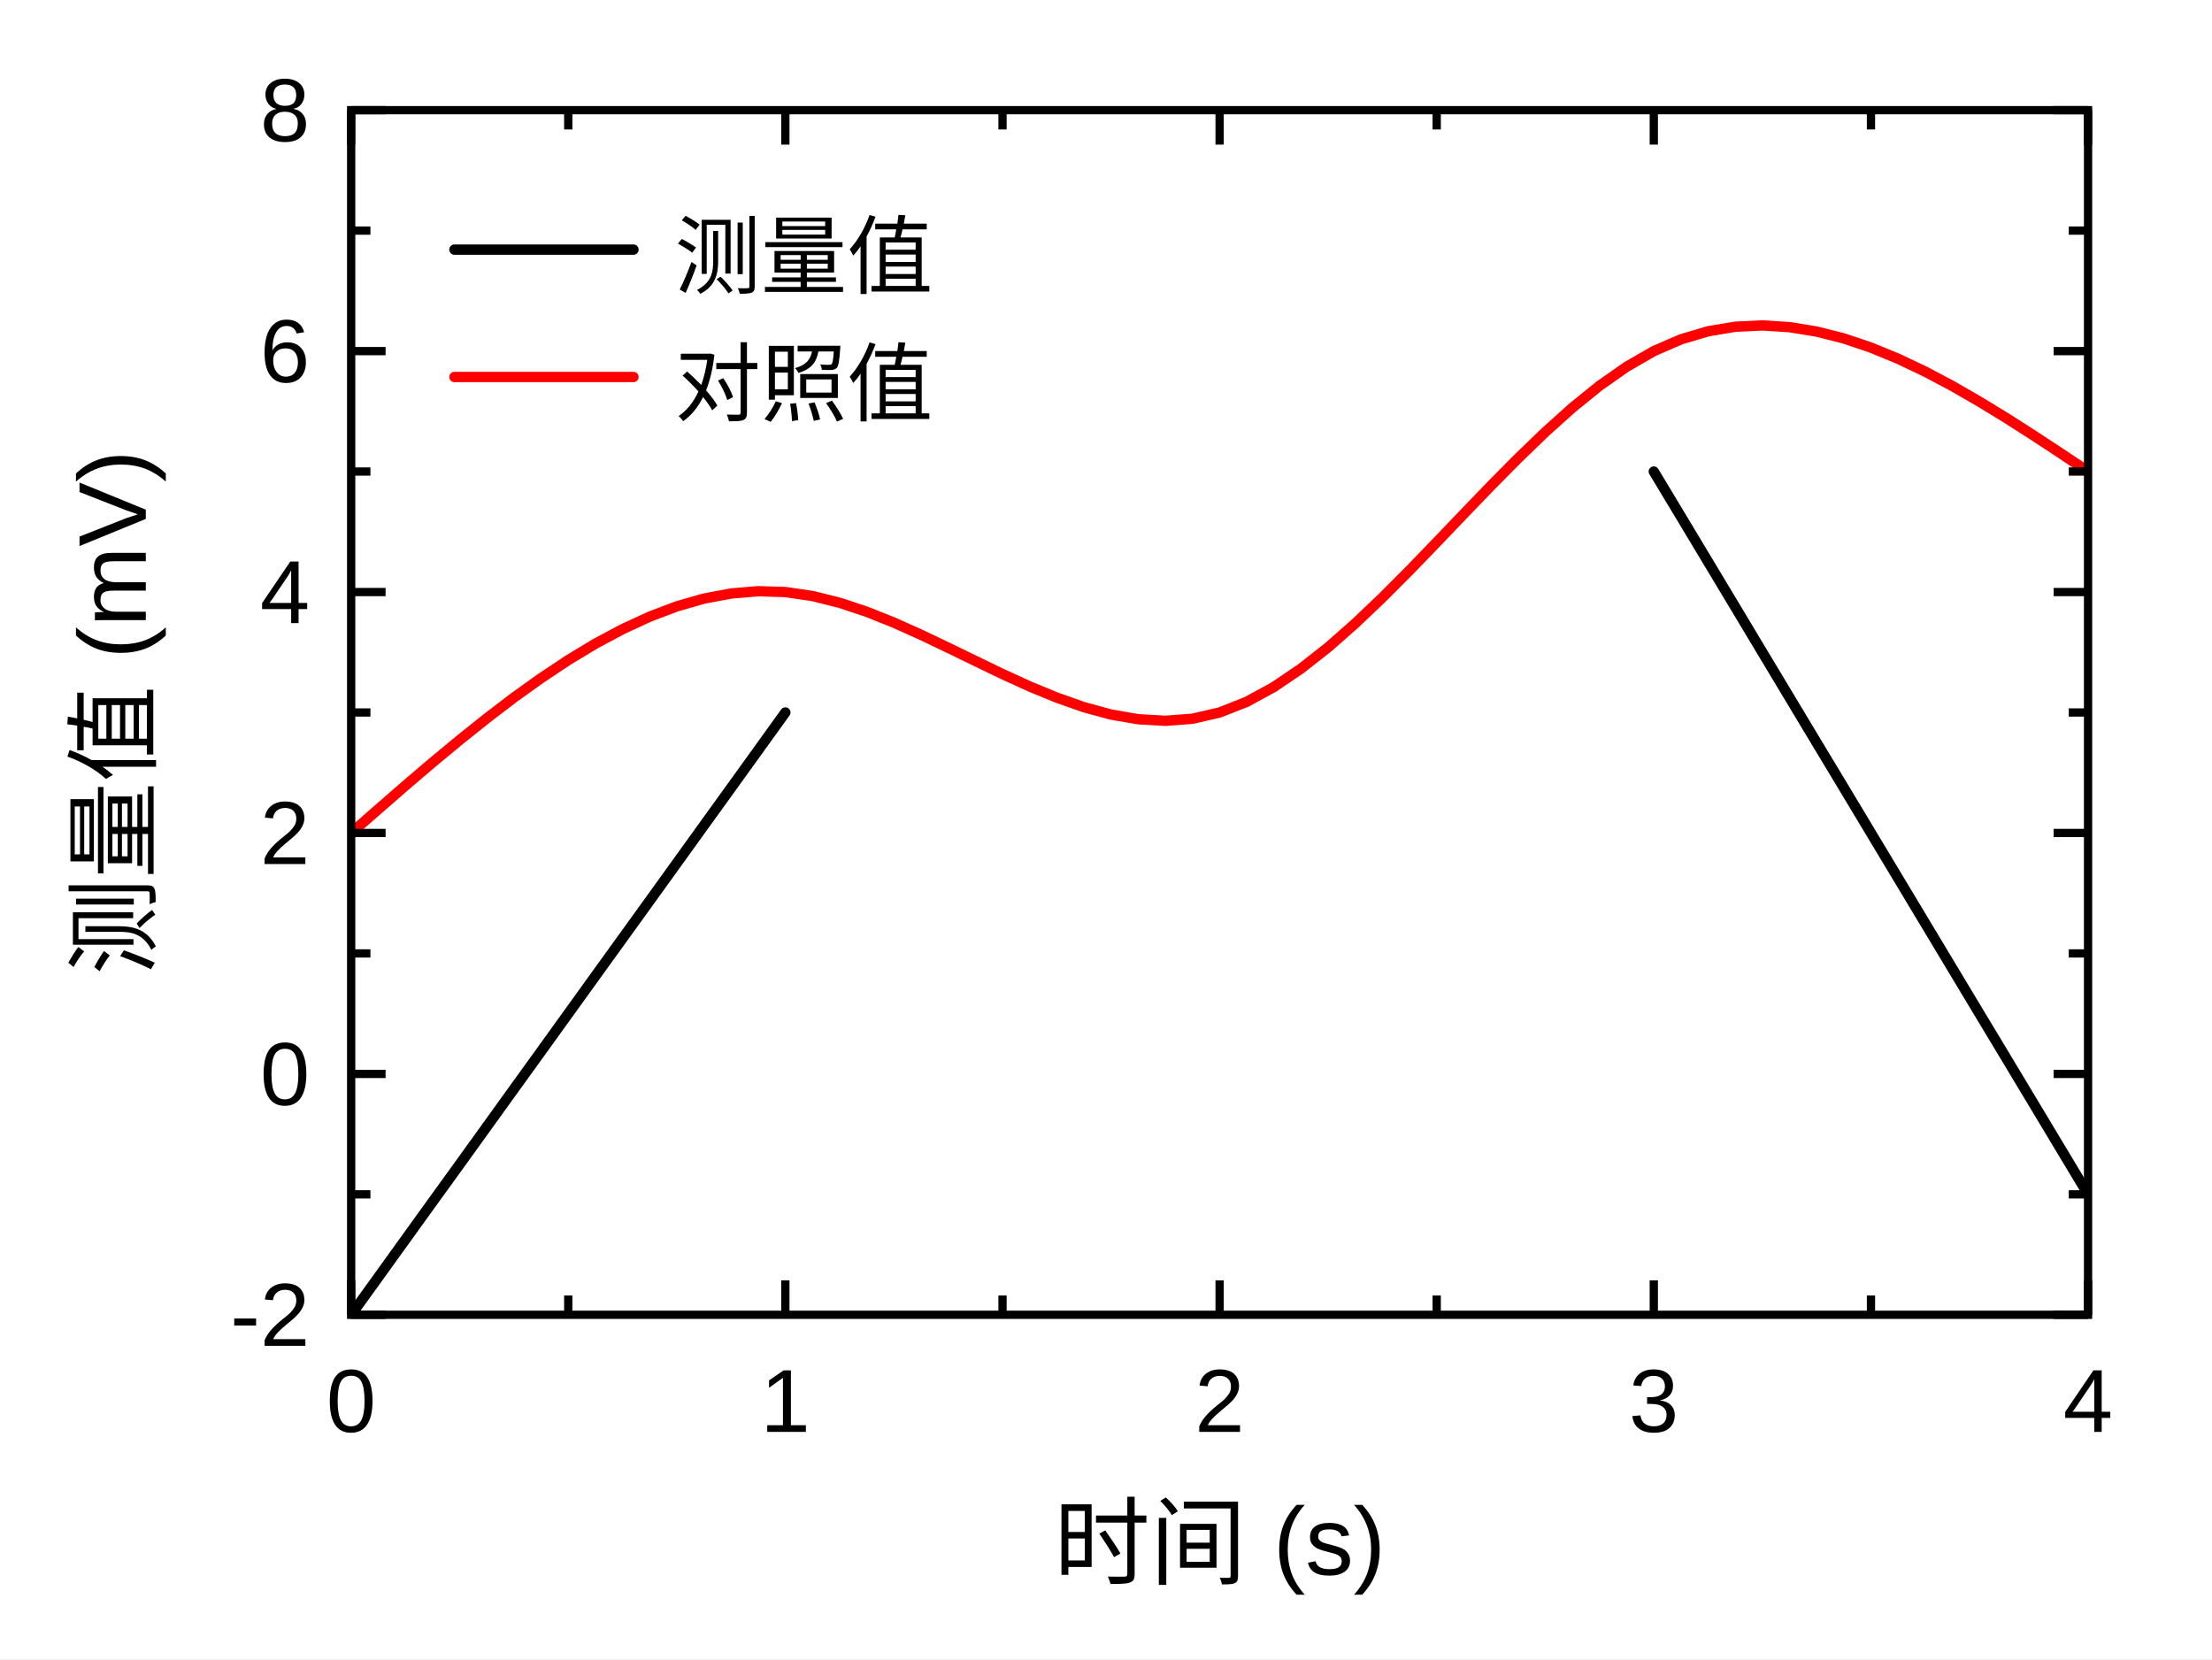
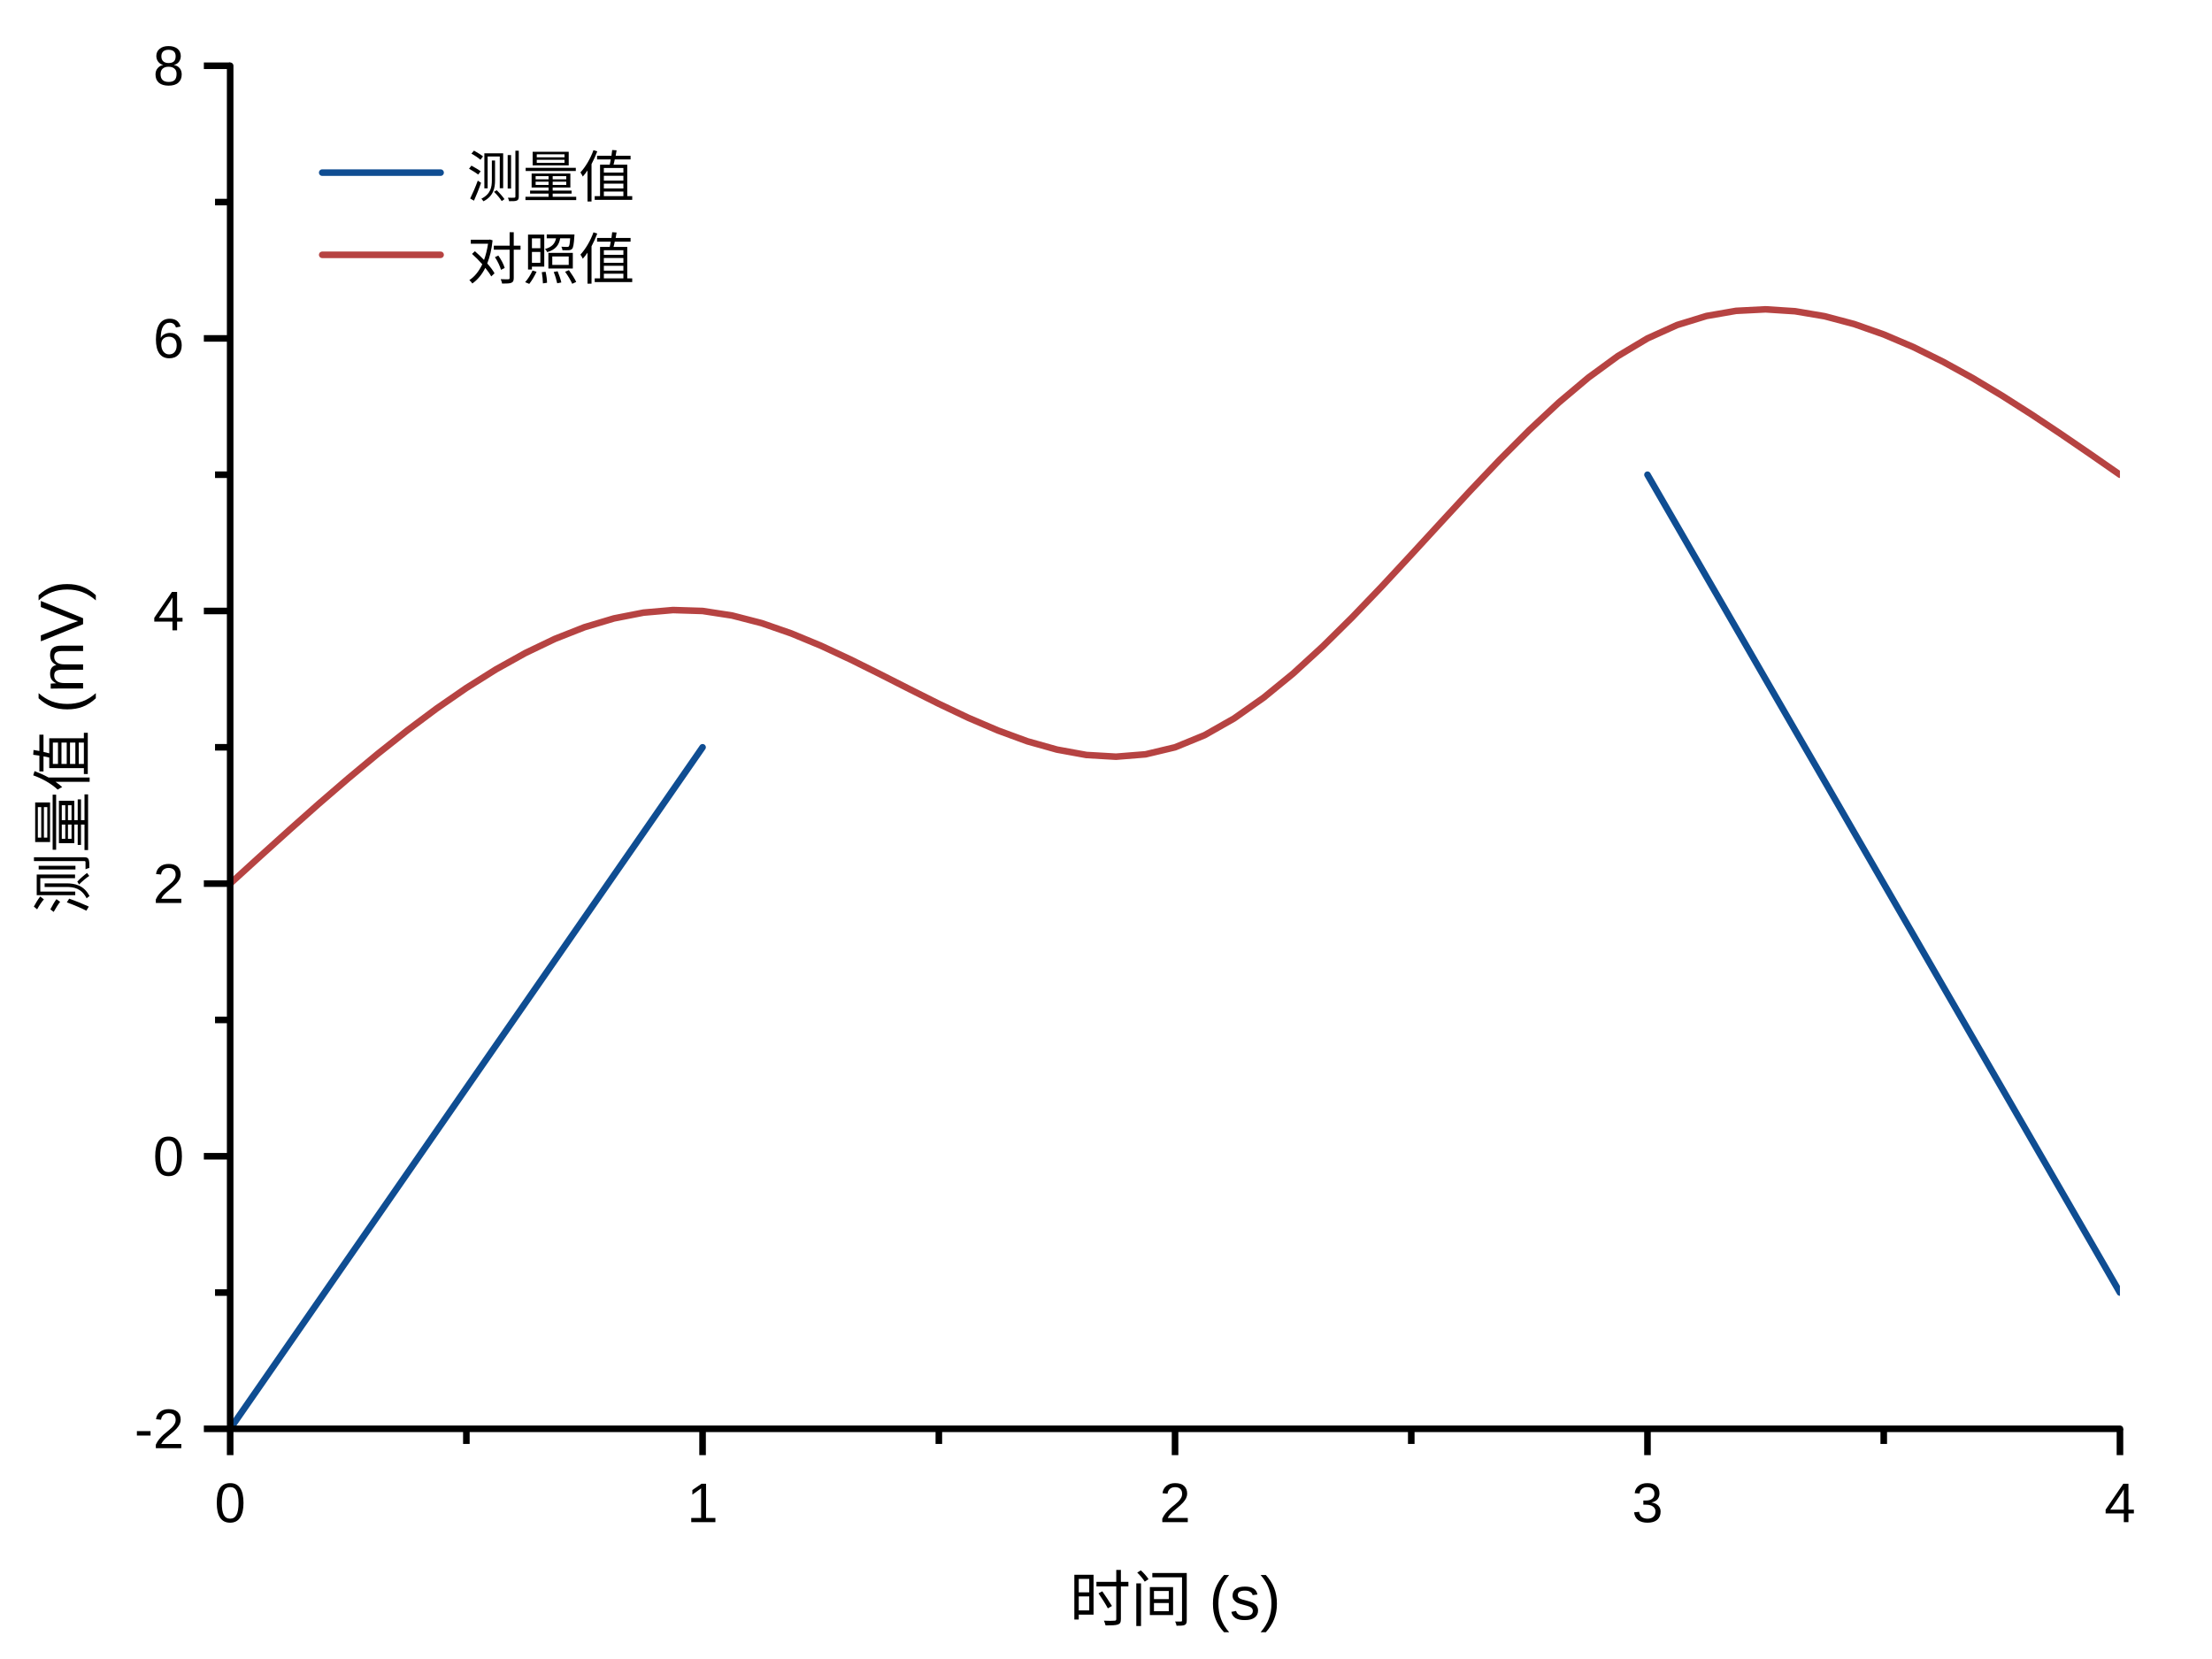
- <svg xmlns="http://www.w3.org/2000/svg" width="85mm" height="63.75mm" viewBox="0 0 321.26 240.945" font-family="Arial, 'Microsoft YaHei', 'PingFang SC', 'Noto Sans CJK SC', sans-serif">
+ <svg xmlns="http://www.w3.org/2000/svg" width="89mm" height="66.75mm" viewBox="0 0 336.378 252.283" font-family="Arial, 'Microsoft YaHei', 'PingFang SC', 'Noto Sans CJK SC', sans-serif">
  <defs>
    <clipPath id="clip20">
-       <rect x="51" y="16" width="252.26" height="174.945" />
+       <rect x="35" y="10" width="287.378" height="207.283" />
    </clipPath>
  </defs>
-   <rect x="0.00" y="0.00" width="321.26" height="240.94" fill="#ffffff" />
+   <rect x="0.00" y="0.00" width="336.38" height="252.28" fill="#ffffff" />
  <g clip-path="url(#clip20)">
-     <path d="M51.00,190.94L54.94,185.48L58.88,180.01L62.82,174.54L66.77,169.08L70.71,163.61L74.65,158.14L78.59,152.68L82.53,147.21L86.47,141.74L90.42,136.27L94.36,130.81L98.30,125.34L102.24,119.87L106.18,114.41L110.12,108.94L114.06,103.47" fill="none" stroke="#000000" stroke-width="1.5" stroke-linejoin="round" stroke-linecap="round" />
-     <path d="M240.19,68.48L244.14,75.04L248.08,81.60L252.02,88.16L255.96,94.73L259.90,101.29L263.84,107.85L267.79,114.41L271.73,120.97L275.67,127.53L279.61,134.09L283.55,140.65L287.49,147.21L291.44,153.77L295.38,160.33L299.32,166.89L303.26,173.45" fill="none" stroke="#000000" stroke-width="1.5" stroke-linejoin="round" stroke-linecap="round" />
-     <path d="M51.00,120.97L54.94,117.52L58.88,114.09L62.82,110.73L66.77,107.46L70.71,104.31L74.65,101.30L78.59,98.48L82.53,95.86L86.47,93.48L90.42,91.37L94.36,89.55L98.30,88.06L102.24,86.93L106.18,86.19L110.12,85.86L114.06,85.98L118.01,86.56L121.95,87.54L125.89,88.85L129.83,90.42L133.77,92.19L137.71,94.07L141.66,95.99L145.60,97.89L149.54,99.69L153.48,101.31L157.42,102.70L161.36,103.77L165.31,104.45L169.25,104.68L173.19,104.38L177.13,103.47L181.07,101.92L185.01,99.77L188.95,97.10L192.90,94.00L196.84,90.53L200.78,86.78L204.72,82.83L208.66,78.75L212.60,74.63L216.55,70.53L220.49,66.55L224.43,62.75L228.37,59.21L232.31,56.02L236.25,53.26L240.19,50.99L244.14,49.28L248.08,48.11L252.02,47.45L255.96,47.26L259.90,47.51L263.84,48.15L267.79,49.15L271.73,50.48L275.67,52.10L279.61,53.97L283.55,56.06L287.49,58.33L291.44,60.74L295.38,63.26L299.32,65.85L303.26,68.48" fill="none" stroke="#ff0000" stroke-width="1.5" stroke-linejoin="round" stroke-linecap="round" />
+     <path d="M35.00,217.28L39.49,210.81L43.98,204.33L48.47,197.85L52.96,191.37L57.45,184.90L61.94,178.42L66.43,171.94L70.92,165.46L75.41,158.98L79.90,152.51L84.39,146.03L88.88,139.55L93.37,133.07L97.86,126.60L102.35,120.12L106.84,113.64" fill="none" stroke="#0f4d92" stroke-width="1" stroke-linejoin="round" stroke-linecap="round" />
+     <path d="M250.53,72.19L255.02,79.96L259.51,87.73L264.00,95.50L268.49,103.28L272.98,111.05L277.48,118.82L281.97,126.60L286.46,134.37L290.95,142.14L295.44,149.92L299.93,157.69L304.42,165.46L308.91,173.24L313.40,181.01L317.89,188.78L322.38,196.56" fill="none" stroke="#0f4d92" stroke-width="1" stroke-linejoin="round" stroke-linecap="round" />
+     <path d="M35.00,134.37L39.49,130.28L43.98,126.23L48.47,122.24L52.96,118.37L57.45,114.63L61.94,111.07L66.43,107.72L70.92,104.62L75.41,101.80L79.90,99.30L84.39,97.15L88.88,95.38L93.37,94.04L97.86,93.16L102.35,92.77L106.84,92.91L111.33,93.60L115.83,94.76L120.32,96.32L124.81,98.18L129.30,100.27L133.79,102.50L138.28,104.78L142.77,107.03L147.26,109.16L151.75,111.08L156.24,112.73L160.73,113.99L165.22,114.81L169.71,115.07L174.20,114.71L178.69,113.64L183.18,111.80L187.67,109.25L192.16,106.09L196.65,102.42L201.14,98.31L205.63,93.87L210.12,89.19L214.61,84.35L219.10,79.47L223.59,74.61L228.08,69.89L232.57,65.39L237.06,61.20L241.55,57.42L246.04,54.14L250.53,51.46L255.02,49.43L259.51,48.05L264.00,47.27L268.49,47.04L272.98,47.33L277.48,48.09L281.97,49.28L286.46,50.86L290.95,52.77L295.44,54.99L299.93,57.46L304.42,60.15L308.91,63.01L313.40,66.00L317.89,69.07L322.38,72.19" fill="none" stroke="#b64342" stroke-width="1" stroke-linejoin="round" stroke-linecap="round" />
  </g>
-   <rect x="51.00" y="16.00" width="252.26" height="174.94" fill="none" stroke="#000000" stroke-width="1.2" />
-   <text x="51.00" y="203.44" text-anchor="middle" dominant-baseline="central" font-size="13" fill="#000000">0</text>
-   <text x="114.06" y="203.44" text-anchor="middle" dominant-baseline="central" font-size="13" fill="#000000">1</text>
-   <text x="177.13" y="203.44" text-anchor="middle" dominant-baseline="central" font-size="13" fill="#000000">2</text>
-   <text x="240.19" y="203.44" text-anchor="middle" dominant-baseline="central" font-size="13" fill="#000000">3</text>
-   <text x="303.26" y="203.44" text-anchor="middle" dominant-baseline="central" font-size="13" fill="#000000">4</text>
-   <text x="45.00" y="190.94" text-anchor="end" dominant-baseline="central" font-size="13" fill="#000000">-2</text>
-   <text x="45.00" y="155.96" text-anchor="end" dominant-baseline="central" font-size="13" fill="#000000">0</text>
-   <text x="45.00" y="120.97" text-anchor="end" dominant-baseline="central" font-size="13" fill="#000000">2</text>
-   <text x="45.00" y="85.98" text-anchor="end" dominant-baseline="central" font-size="13" fill="#000000">4</text>
-   <text x="45.00" y="50.99" text-anchor="end" dominant-baseline="central" font-size="13" fill="#000000">6</text>
-   <text x="45.00" y="16.00" text-anchor="end" dominant-baseline="central" font-size="13" fill="#000000">8</text>
-   <path d="M51.00,190.94L51.00,185.94M51.00,16.00L51.00,21.00M114.06,190.94L114.06,185.94M114.06,16.00L114.06,21.00M177.13,190.94L177.13,185.94M177.13,16.00L177.13,21.00M240.19,190.94L240.19,185.94M240.19,16.00L240.19,21.00M303.26,190.94L303.26,185.94M303.26,16.00L303.26,21.00M82.53,190.94L82.53,188.14M82.53,16.00L82.53,18.80M145.60,190.94L145.60,188.14M145.60,16.00L145.60,18.80M208.66,190.94L208.66,188.14M208.66,16.00L208.66,18.80M271.73,190.94L271.73,188.14M271.73,16.00L271.73,18.80M51.00,190.94L56.00,190.94M303.26,190.94L298.26,190.94M51.00,155.96L56.00,155.96M303.26,155.96L298.26,155.96M51.00,120.97L56.00,120.97M303.26,120.97L298.26,120.97M51.00,85.98L56.00,85.98M303.26,85.98L298.26,85.98M51.00,50.99L56.00,50.99M303.26,50.99L298.26,50.99M51.00,16.00L56.00,16.00M303.26,16.00L298.26,16.00M51.00,173.45L53.80,173.45M303.26,173.45L300.46,173.45M51.00,138.46L53.80,138.46M303.26,138.46L300.46,138.46M51.00,103.47L53.80,103.47M303.26,103.47L300.46,103.47M51.00,68.48L53.80,68.48M303.26,68.48L300.46,68.48M51.00,33.49L53.80,33.49M303.26,33.49L300.46,33.49" fill="none" stroke="#000000" stroke-width="1.2" />
-   <text x="177.13" y="222.94" text-anchor="middle" dominant-baseline="central" font-size="14" fill="#000000">时间 (s)</text>
-   <text transform="translate(15.44,103.47) rotate(-90)" text-anchor="middle" dominant-baseline="central" font-size="14" fill="#000000">测量值 (mV)</text>
-   <rect x="62.00" y="25.00" width="79.50" height="41.00" fill="#ffffff" />
-   <path d="M66.00,36.25L92.00,36.25" fill="none" stroke="#000000" stroke-width="1.5" stroke-linejoin="round" stroke-linecap="round" />
-   <text x="98.00" y="36.25" text-anchor="start" dominant-baseline="central" font-size="12.5" fill="#000000">测量值</text>
-   <path d="M66.00,54.75L92.00,54.75" fill="none" stroke="#ff0000" stroke-width="1.5" stroke-linejoin="round" stroke-linecap="round" />
-   <text x="98.00" y="54.75" text-anchor="start" dominant-baseline="central" font-size="12.5" fill="#000000">对照值</text>
+   <path d="M35.00,10.00L35.00,217.28L322.38,217.28" fill="none" stroke="#000000" stroke-width="1" stroke-linejoin="round" stroke-linecap="round" />
+   <text x="35.00" y="228.53" text-anchor="middle" dominant-baseline="central" font-size="8.5" fill="#000000">0</text>
+   <text x="106.84" y="228.53" text-anchor="middle" dominant-baseline="central" font-size="8.5" fill="#000000">1</text>
+   <text x="178.69" y="228.53" text-anchor="middle" dominant-baseline="central" font-size="8.5" fill="#000000">2</text>
+   <text x="250.53" y="228.53" text-anchor="middle" dominant-baseline="central" font-size="8.5" fill="#000000">3</text>
+   <text x="322.38" y="228.53" text-anchor="middle" dominant-baseline="central" font-size="8.5" fill="#000000">4</text>
+   <text x="28.00" y="217.28" text-anchor="end" dominant-baseline="central" font-size="8.5" fill="#000000">-2</text>
+   <text x="28.00" y="175.83" text-anchor="end" dominant-baseline="central" font-size="8.5" fill="#000000">0</text>
+   <text x="28.00" y="134.37" text-anchor="end" dominant-baseline="central" font-size="8.5" fill="#000000">2</text>
+   <text x="28.00" y="92.91" text-anchor="end" dominant-baseline="central" font-size="8.5" fill="#000000">4</text>
+   <text x="28.00" y="51.46" text-anchor="end" dominant-baseline="central" font-size="8.5" fill="#000000">6</text>
+   <text x="28.00" y="10.00" text-anchor="end" dominant-baseline="central" font-size="8.5" fill="#000000">8</text>
+   <path d="M35.00,217.28L35.00,221.28M106.84,217.28L106.84,221.28M178.69,217.28L178.69,221.28M250.53,217.28L250.53,221.28M322.38,217.28L322.38,221.28M70.92,217.28L70.92,219.58M142.77,217.28L142.77,219.58M214.61,217.28L214.61,219.58M286.46,217.28L286.46,219.58M35.00,217.28L31.00,217.28M35.00,175.83L31.00,175.83M35.00,134.37L31.00,134.37M35.00,92.91L31.00,92.91M35.00,51.46L31.00,51.46M35.00,10.00L31.00,10.00M35.00,196.56L32.70,196.56M35.00,155.10L32.70,155.10M35.00,113.64L32.70,113.64M35.00,72.19L32.70,72.19M35.00,30.73L32.70,30.73" fill="none" stroke="#000000" stroke-width="1" />
+   <text x="178.69" y="242.45" text-anchor="middle" dominant-baseline="central" font-size="9.33" fill="#000000">时间 (s)</text>
+   <text transform="translate(8.81,113.64) rotate(-90)" text-anchor="middle" dominant-baseline="central" font-size="9.33" fill="#000000">测量值 (mV)</text>
+   <rect x="45.00" y="18.00" width="59.50" height="29.00" fill="#ffffff" />
+   <path d="M49.00,26.25L67.00,26.25" fill="none" stroke="#0f4d92" stroke-width="1" stroke-linejoin="round" stroke-linecap="round" />
+   <text x="71.00" y="26.25" text-anchor="start" dominant-baseline="central" font-size="8.5" fill="#000000">测量值</text>
+   <path d="M49.00,38.75L67.00,38.75" fill="none" stroke="#b64342" stroke-width="1" stroke-linejoin="round" stroke-linecap="round" />
+   <text x="71.00" y="38.75" text-anchor="start" dominant-baseline="central" font-size="8.5" fill="#000000">对照值</text>
</svg>
